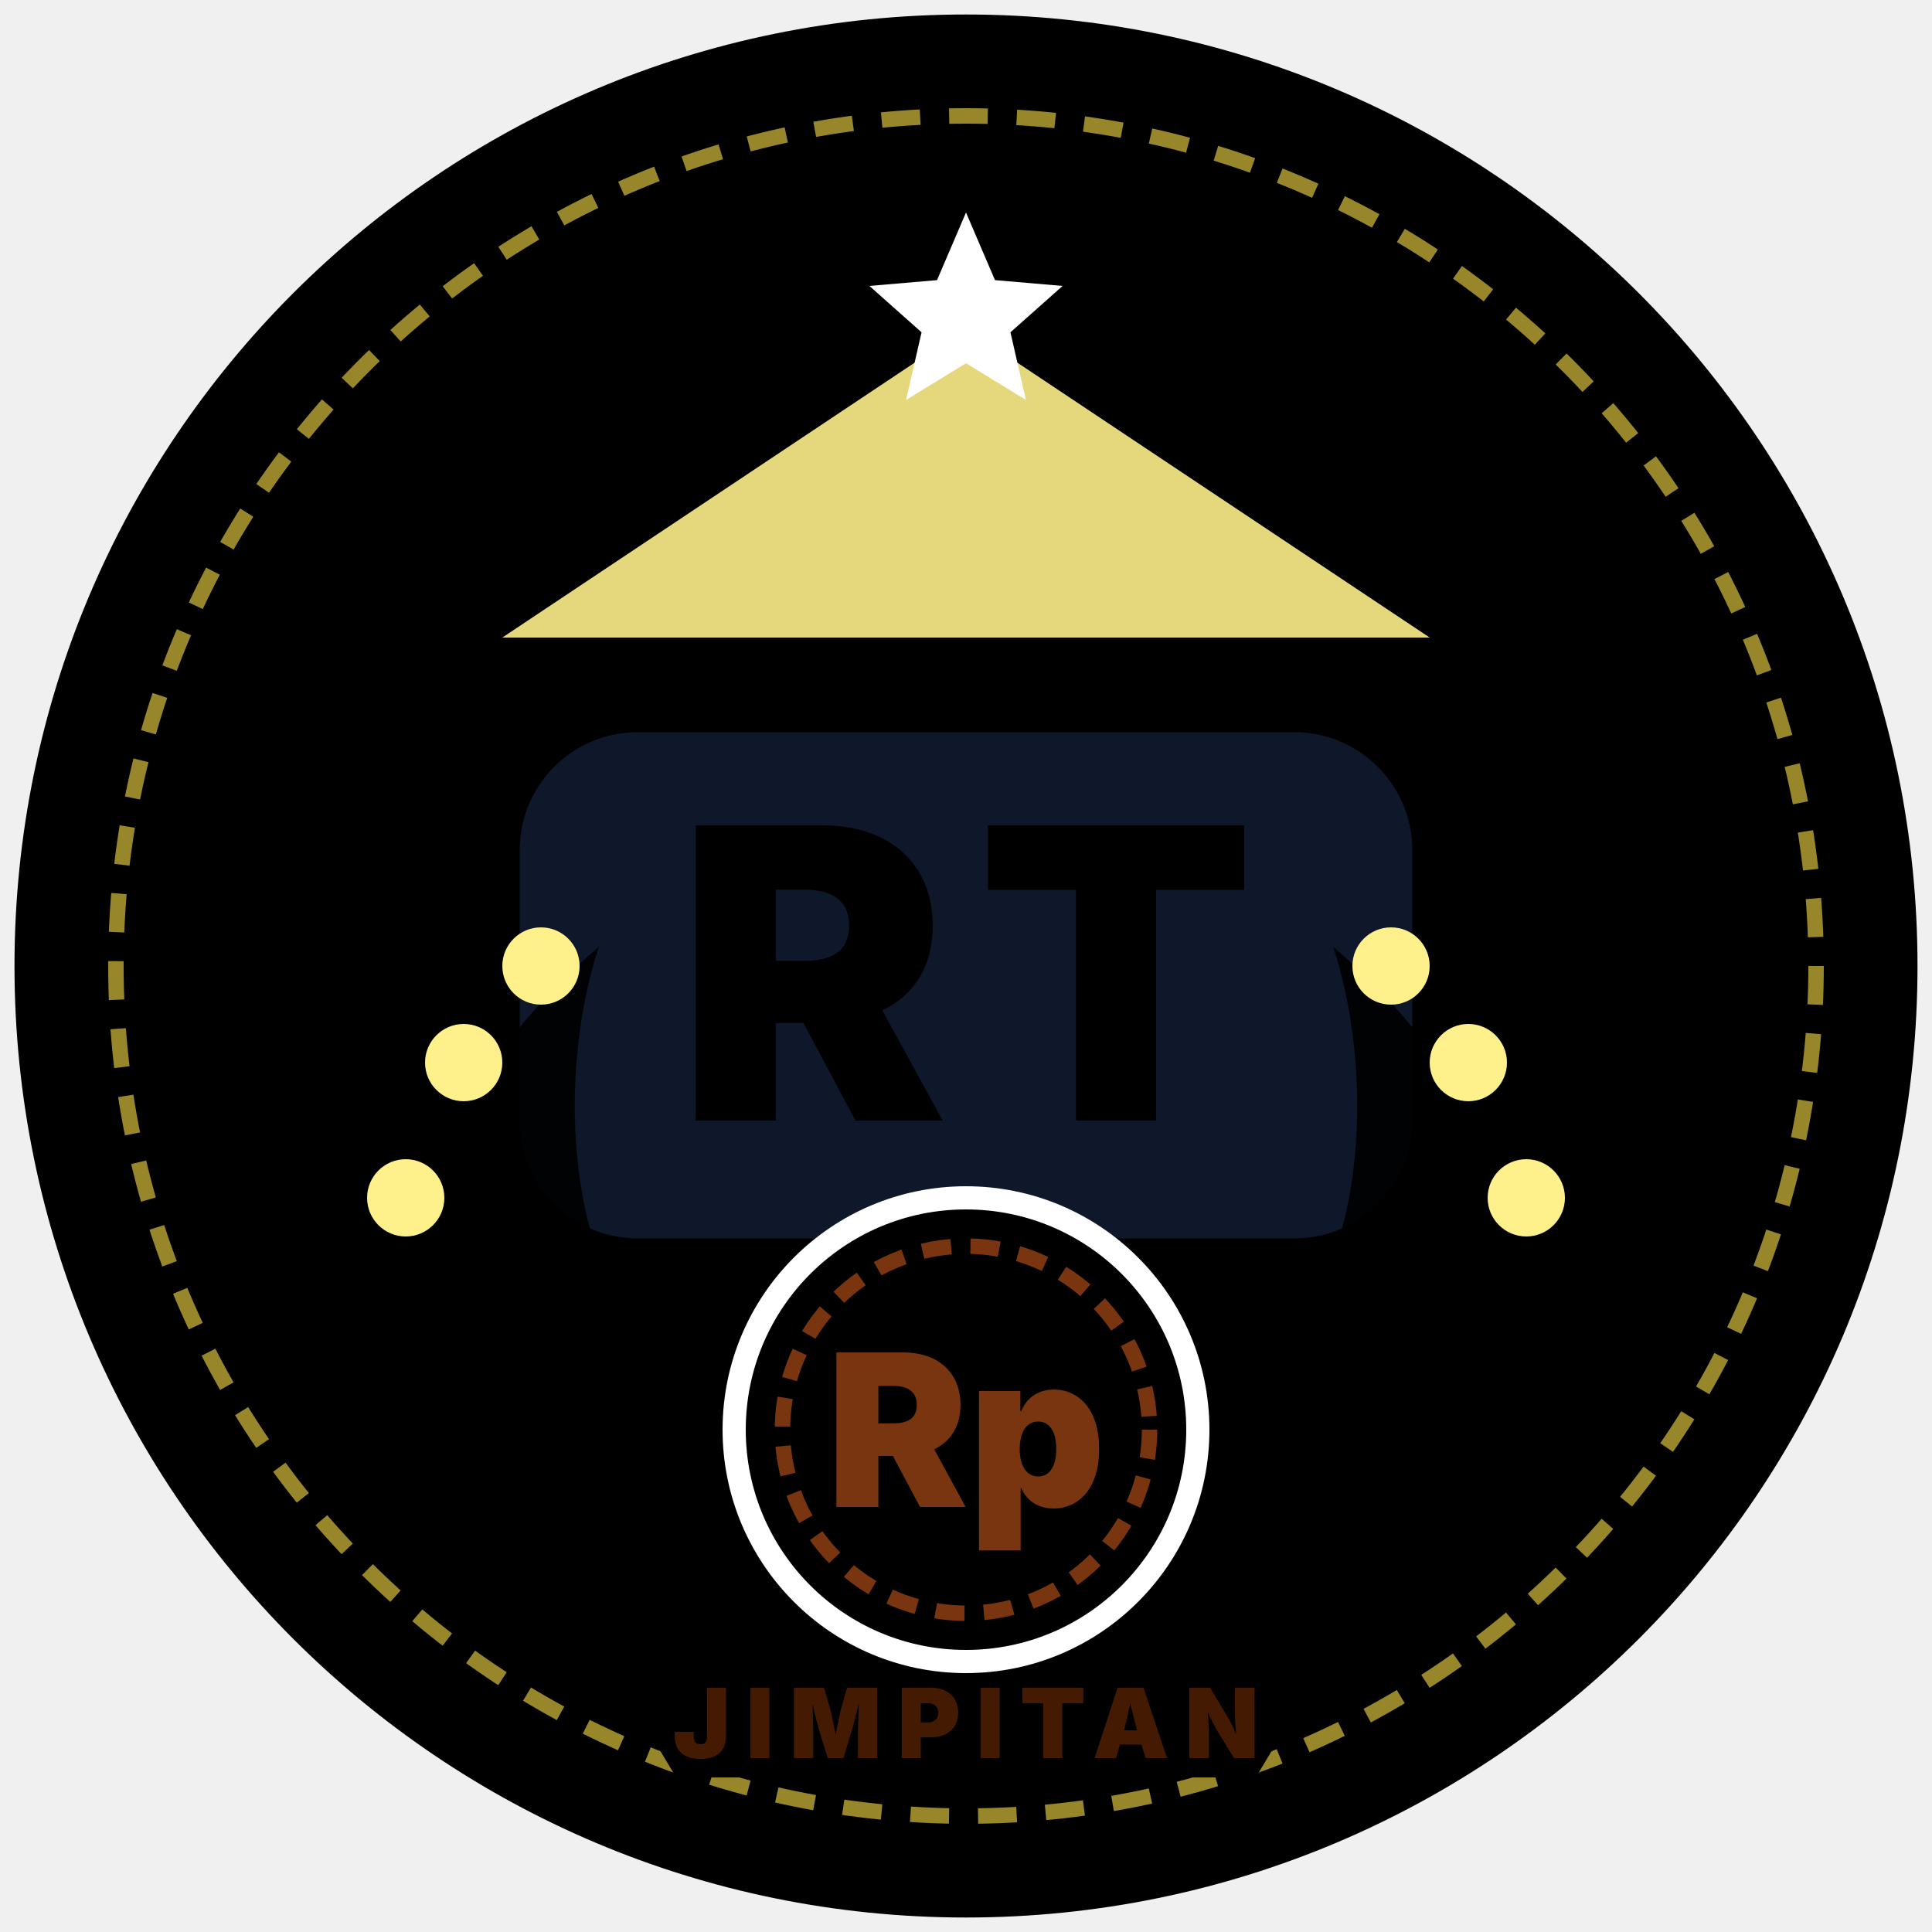
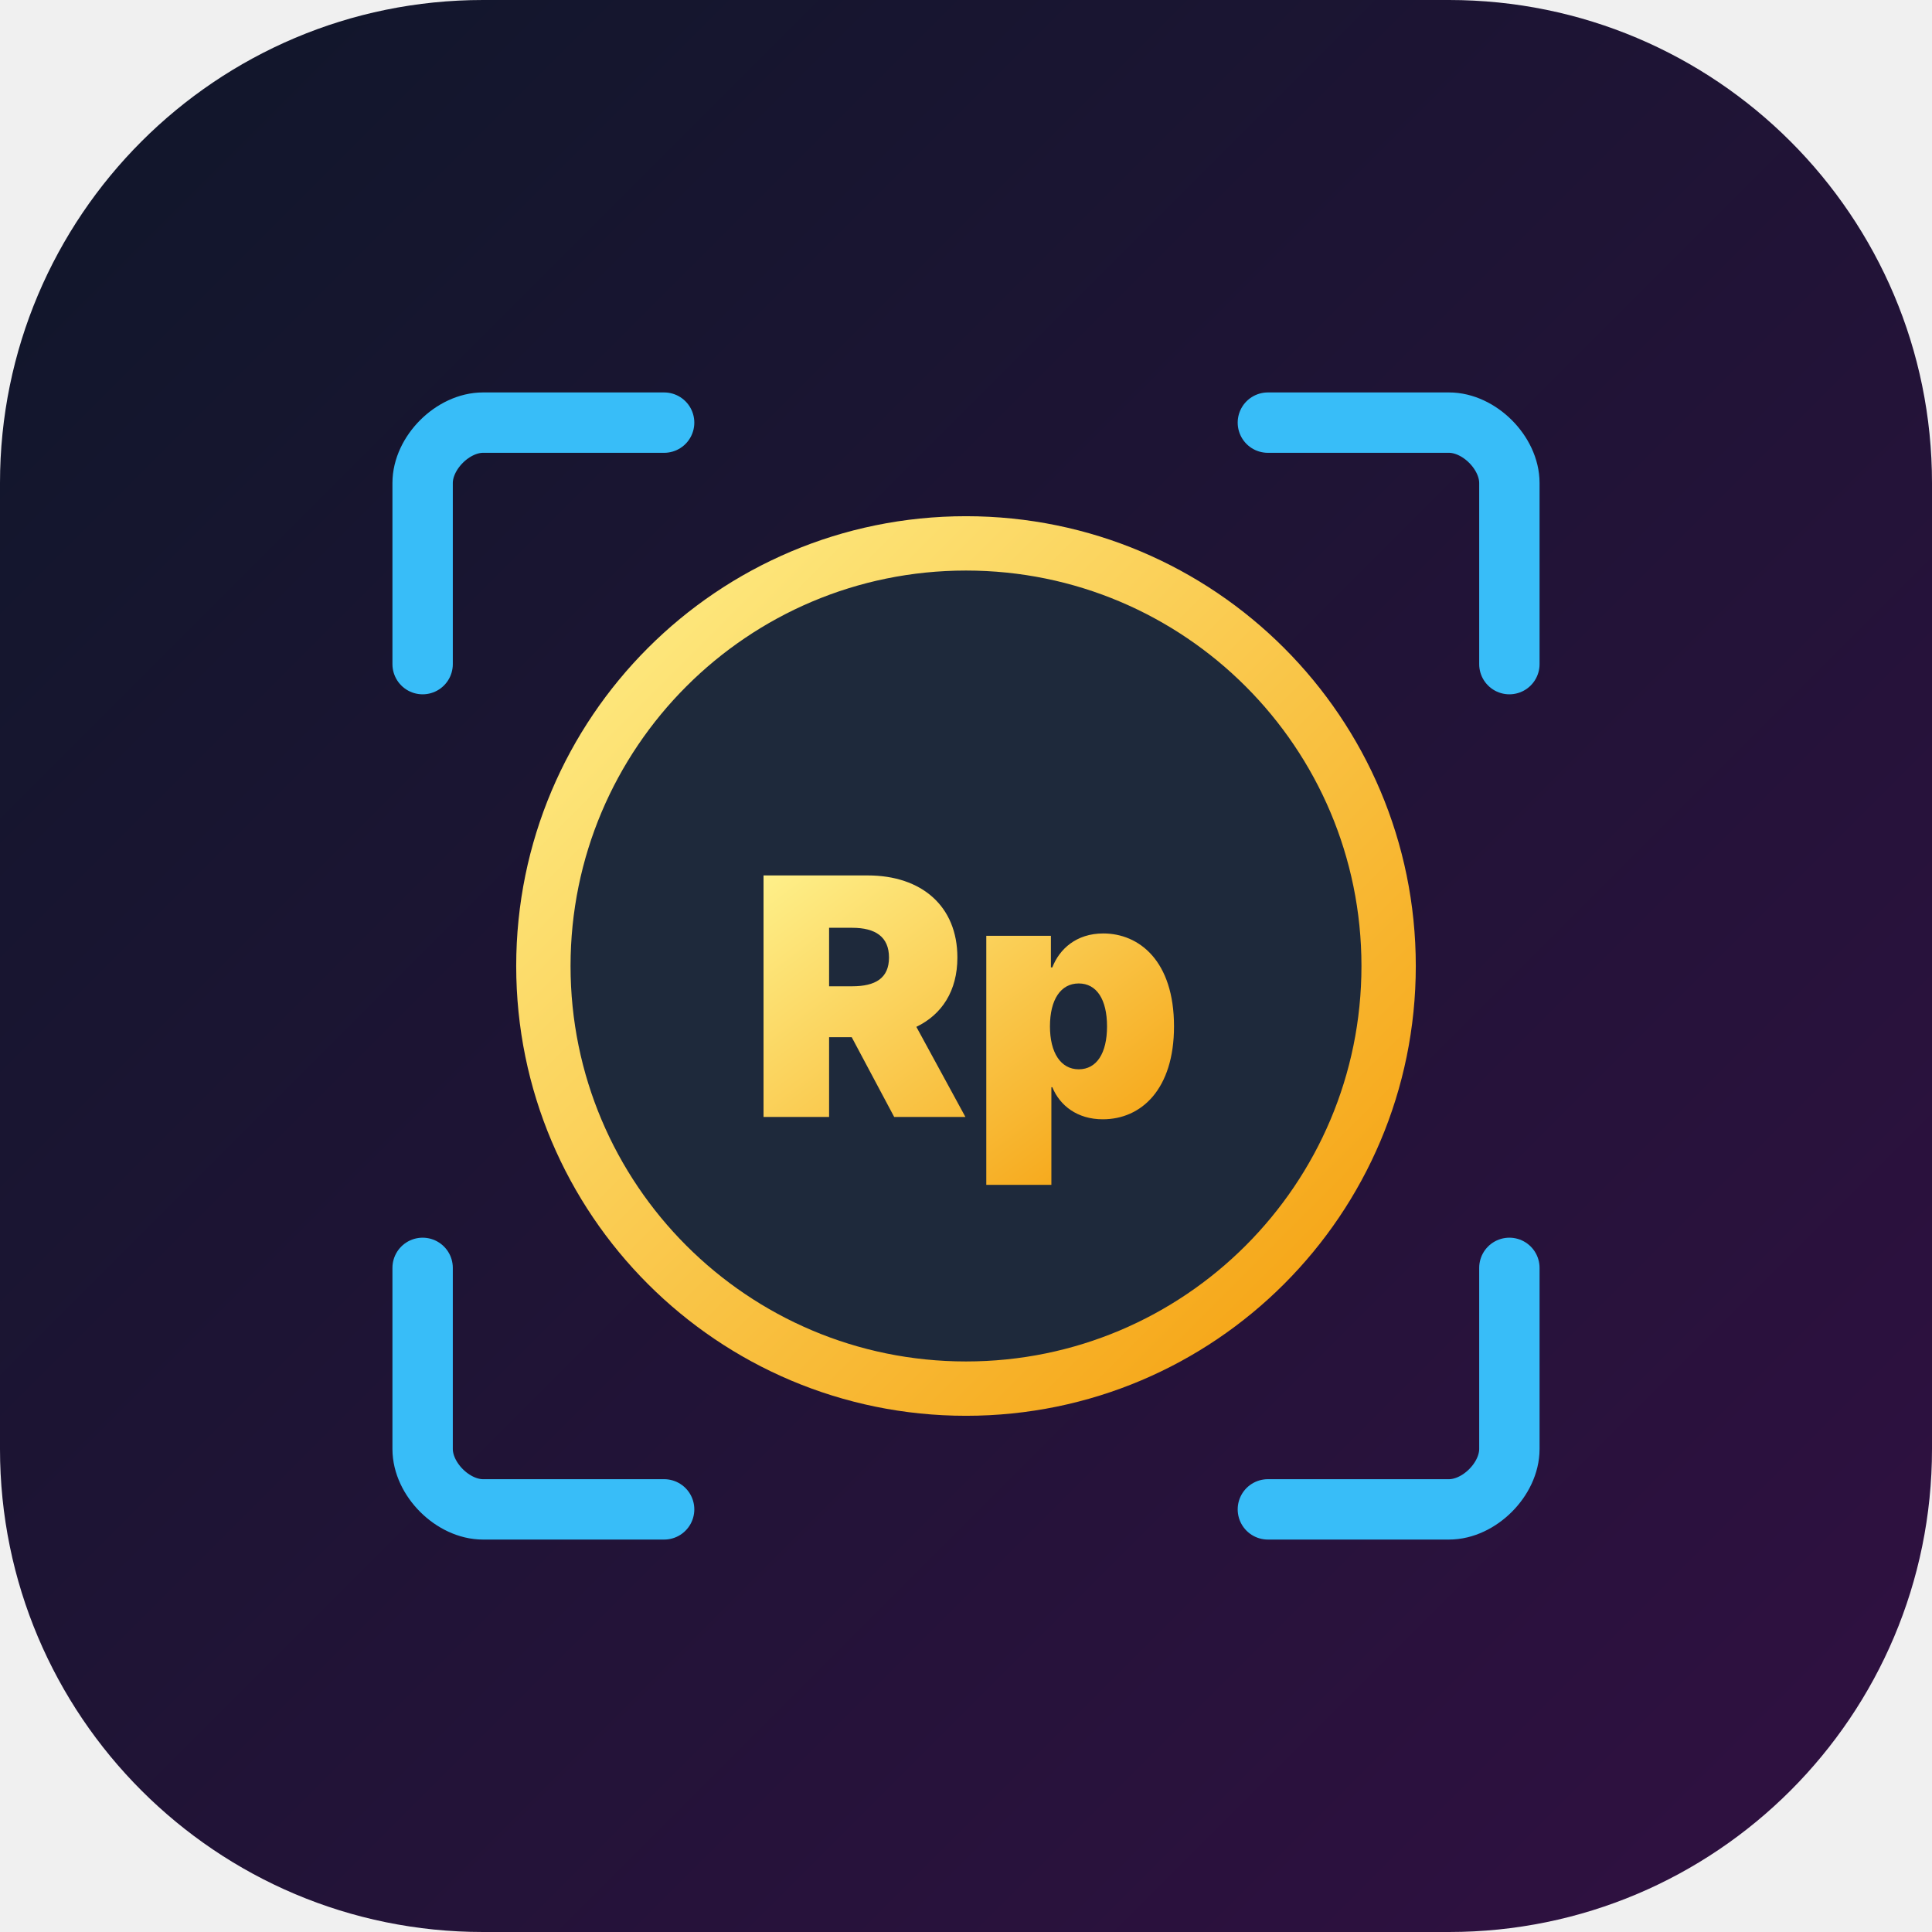
- <svg xmlns="http://www.w3.org/2000/svg" viewBox="0 0 100 100">
+ <svg xmlns="http://www.w3.org/2000/svg" viewBox="0 0 64 64" width="64" height="64">
  <defs>
-     <linearGradient id="bg" x1="0%" y1="0%" x2="0%" y2="100%">
-       <stop offset="0%" stopColor="#1E1B4B" />
-       <stop offset="100%" stopColor="#0F172A" />
+     <linearGradient id="bgGradFav" x1="0%" y1="0%" x2="100%" y2="100%">
+       <stop offset="0%" stop-color="#0F172A" />
+       <stop offset="100%" stop-color="#311042" />
    </linearGradient>
-     <linearGradient id="gold" x1="0%" y1="0%" x2="100%" y2="100%">
-       <stop offset="0%" stopColor="#FDE047" />
-       <stop offset="50%" stopColor="#F59E0B" />
-       <stop offset="100%" stopColor="#D97706" />
-     </linearGradient>
-     <linearGradient id="coin" x1="20%" y1="20%" x2="80%" y2="80%">
-       <stop offset="0%" stopColor="#FEF08A" />
-       <stop offset="100%" stopColor="#CA8A04" />
+     <linearGradient id="goldGradFav" x1="0%" y1="0%" x2="100%" y2="100%">
+       <stop offset="0%" stop-color="#FEF08A" />
+       <stop offset="100%" stop-color="#F59E0B" />
    </linearGradient>
  </defs>
-   <circle cx="50" cy="50" r="48" fill="url(#bg)" stroke="url(#gold)" stroke-width="2.5" />
-   <circle cx="50" cy="50" r="44" fill="none" stroke="#FDE047" stroke-width="0.8" stroke-dasharray="2 1.5" opacity="0.6" />
-   <path d="M50 14L80 34H20L50 14Z" fill="url(#gold)" />
-   <path d="M50 17L74 33H26L50 17Z" fill="#FEF08A" opacity="0.9" />
-   <rect x="23" y="34" width="4" height="20" rx="1" fill="url(#gold)" />
-   <rect x="73" y="34" width="4" height="20" rx="1" fill="url(#gold)" />
-   <polygon points="50,11 51.5,14.5 55,14.8 52.3,17.2 53.1,20.7 50,18.8 46.9,20.7 47.7,17.2 45,14.8 48.5,14.5" fill="#FFFFFF" />
-   <rect x="26" y="37" width="48" height="28" rx="7" fill="#0F172A" stroke="url(#gold)" stroke-width="1.8" />
-   <text x="50" y="58" fill="url(#gold)" font-size="21" font-weight="900" font-family="system-ui, -apple-system, sans-serif" text-anchor="middle" letter-spacing="1.5">RT</text>
-   <circle cx="50" cy="74" r="12" fill="url(#coin)" stroke="#FFFFFF" stroke-width="1.2" />
-   <circle cx="50" cy="74" r="9.5" fill="none" stroke="#78350F" stroke-width="0.8" stroke-dasharray="1.5 1" />
-   <text x="50" y="78" fill="#78350F" font-size="11" font-weight="900" font-family="system-ui, -apple-system, sans-serif" text-anchor="middle">Rp</text>
-   <path d="M20 74C20 63 24 55 31 49C29 55 29 65 34 70C28 72 23 74 20 74Z" fill="url(#gold)" opacity="0.9" />
-   <circle cx="21" cy="62" r="2" fill="#FEF08A" />
-   <circle cx="24" cy="55" r="2" fill="#FEF08A" />
-   <circle cx="28" cy="50" r="2" fill="#FEF08A" />
-   <path d="M80 74C80 63 76 55 69 49C71 55 71 65 66 70C72 72 77 74 80 74Z" fill="url(#gold)" opacity="0.9" />
-   <circle cx="79" cy="62" r="2" fill="#FEF08A" />
-   <circle cx="76" cy="55" r="2" fill="#FEF08A" />
-   <circle cx="72" cy="50" r="2" fill="#FEF08A" />
-   <path d="M32 87H68L65 92H35L32 87Z" fill="url(#gold)" />
-   <text x="50" y="91" fill="#451A03" font-size="5" font-weight="900" font-family="system-ui, -apple-system, sans-serif" text-anchor="middle" letter-spacing="0.8">JIMPITAN</text>
+   <rect width="64" height="64" rx="16" fill="url(#bgGradFav)" />
+   <path d="M 14 22 L 14 16 C 14 15 15 14 16 14 L 22 14" fill="none" stroke="#38BDF8" stroke-width="2" stroke-linecap="round" />
+   <path d="M 42 14 L 48 14 C 49 14 50 15 50 16 L 50 22" fill="none" stroke="#38BDF8" stroke-width="2" stroke-linecap="round" />
+   <path d="M 14 42 L 14 48 C 14 49 15 50 16 50 L 22 50" fill="none" stroke="#38BDF8" stroke-width="2" stroke-linecap="round" />
+   <path d="M 42 50 L 48 50 C 49 50 50 49 50 48 L 50 42" fill="none" stroke="#38BDF8" stroke-width="2" stroke-linecap="round" />
+   <circle cx="32" cy="32" r="14" fill="#1E293B" stroke="url(#goldGradFav)" stroke-width="1.8" />
+   <text x="32" y="37" fill="url(#goldGradFav)" font-size="11" font-weight="900" font-family="-apple-system, BlinkMacSystemFont, sans-serif" text-anchor="middle">Rp</text>
</svg>
